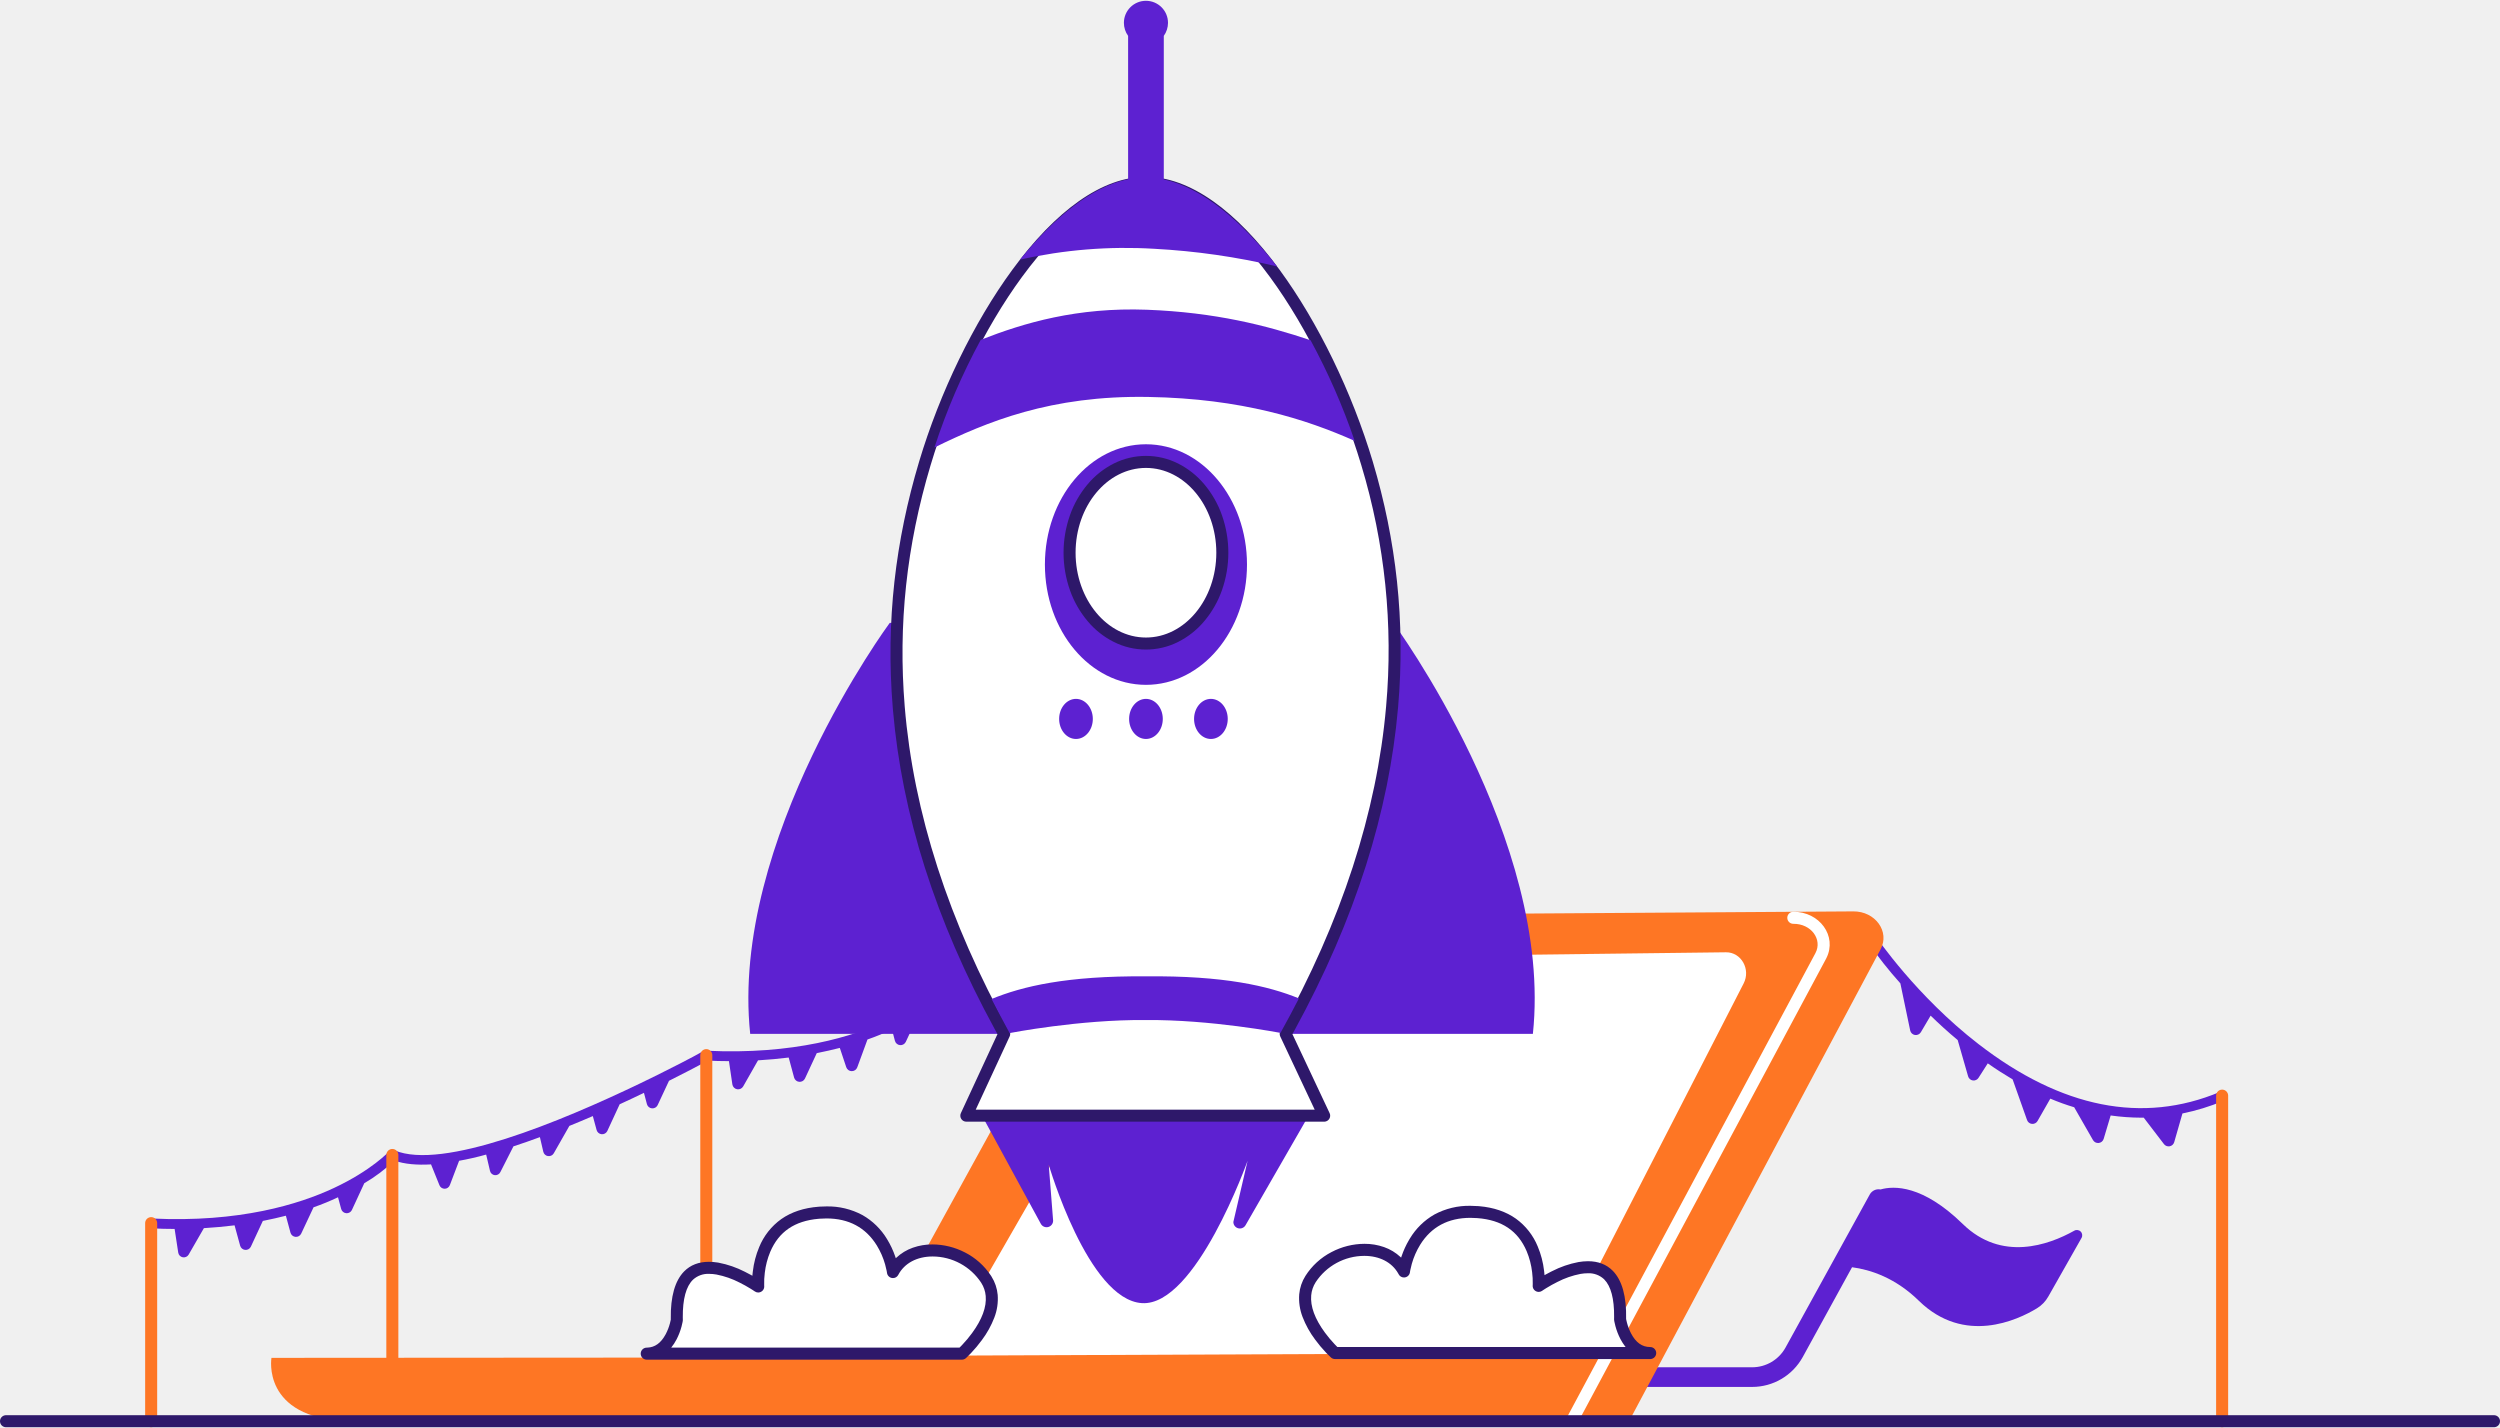
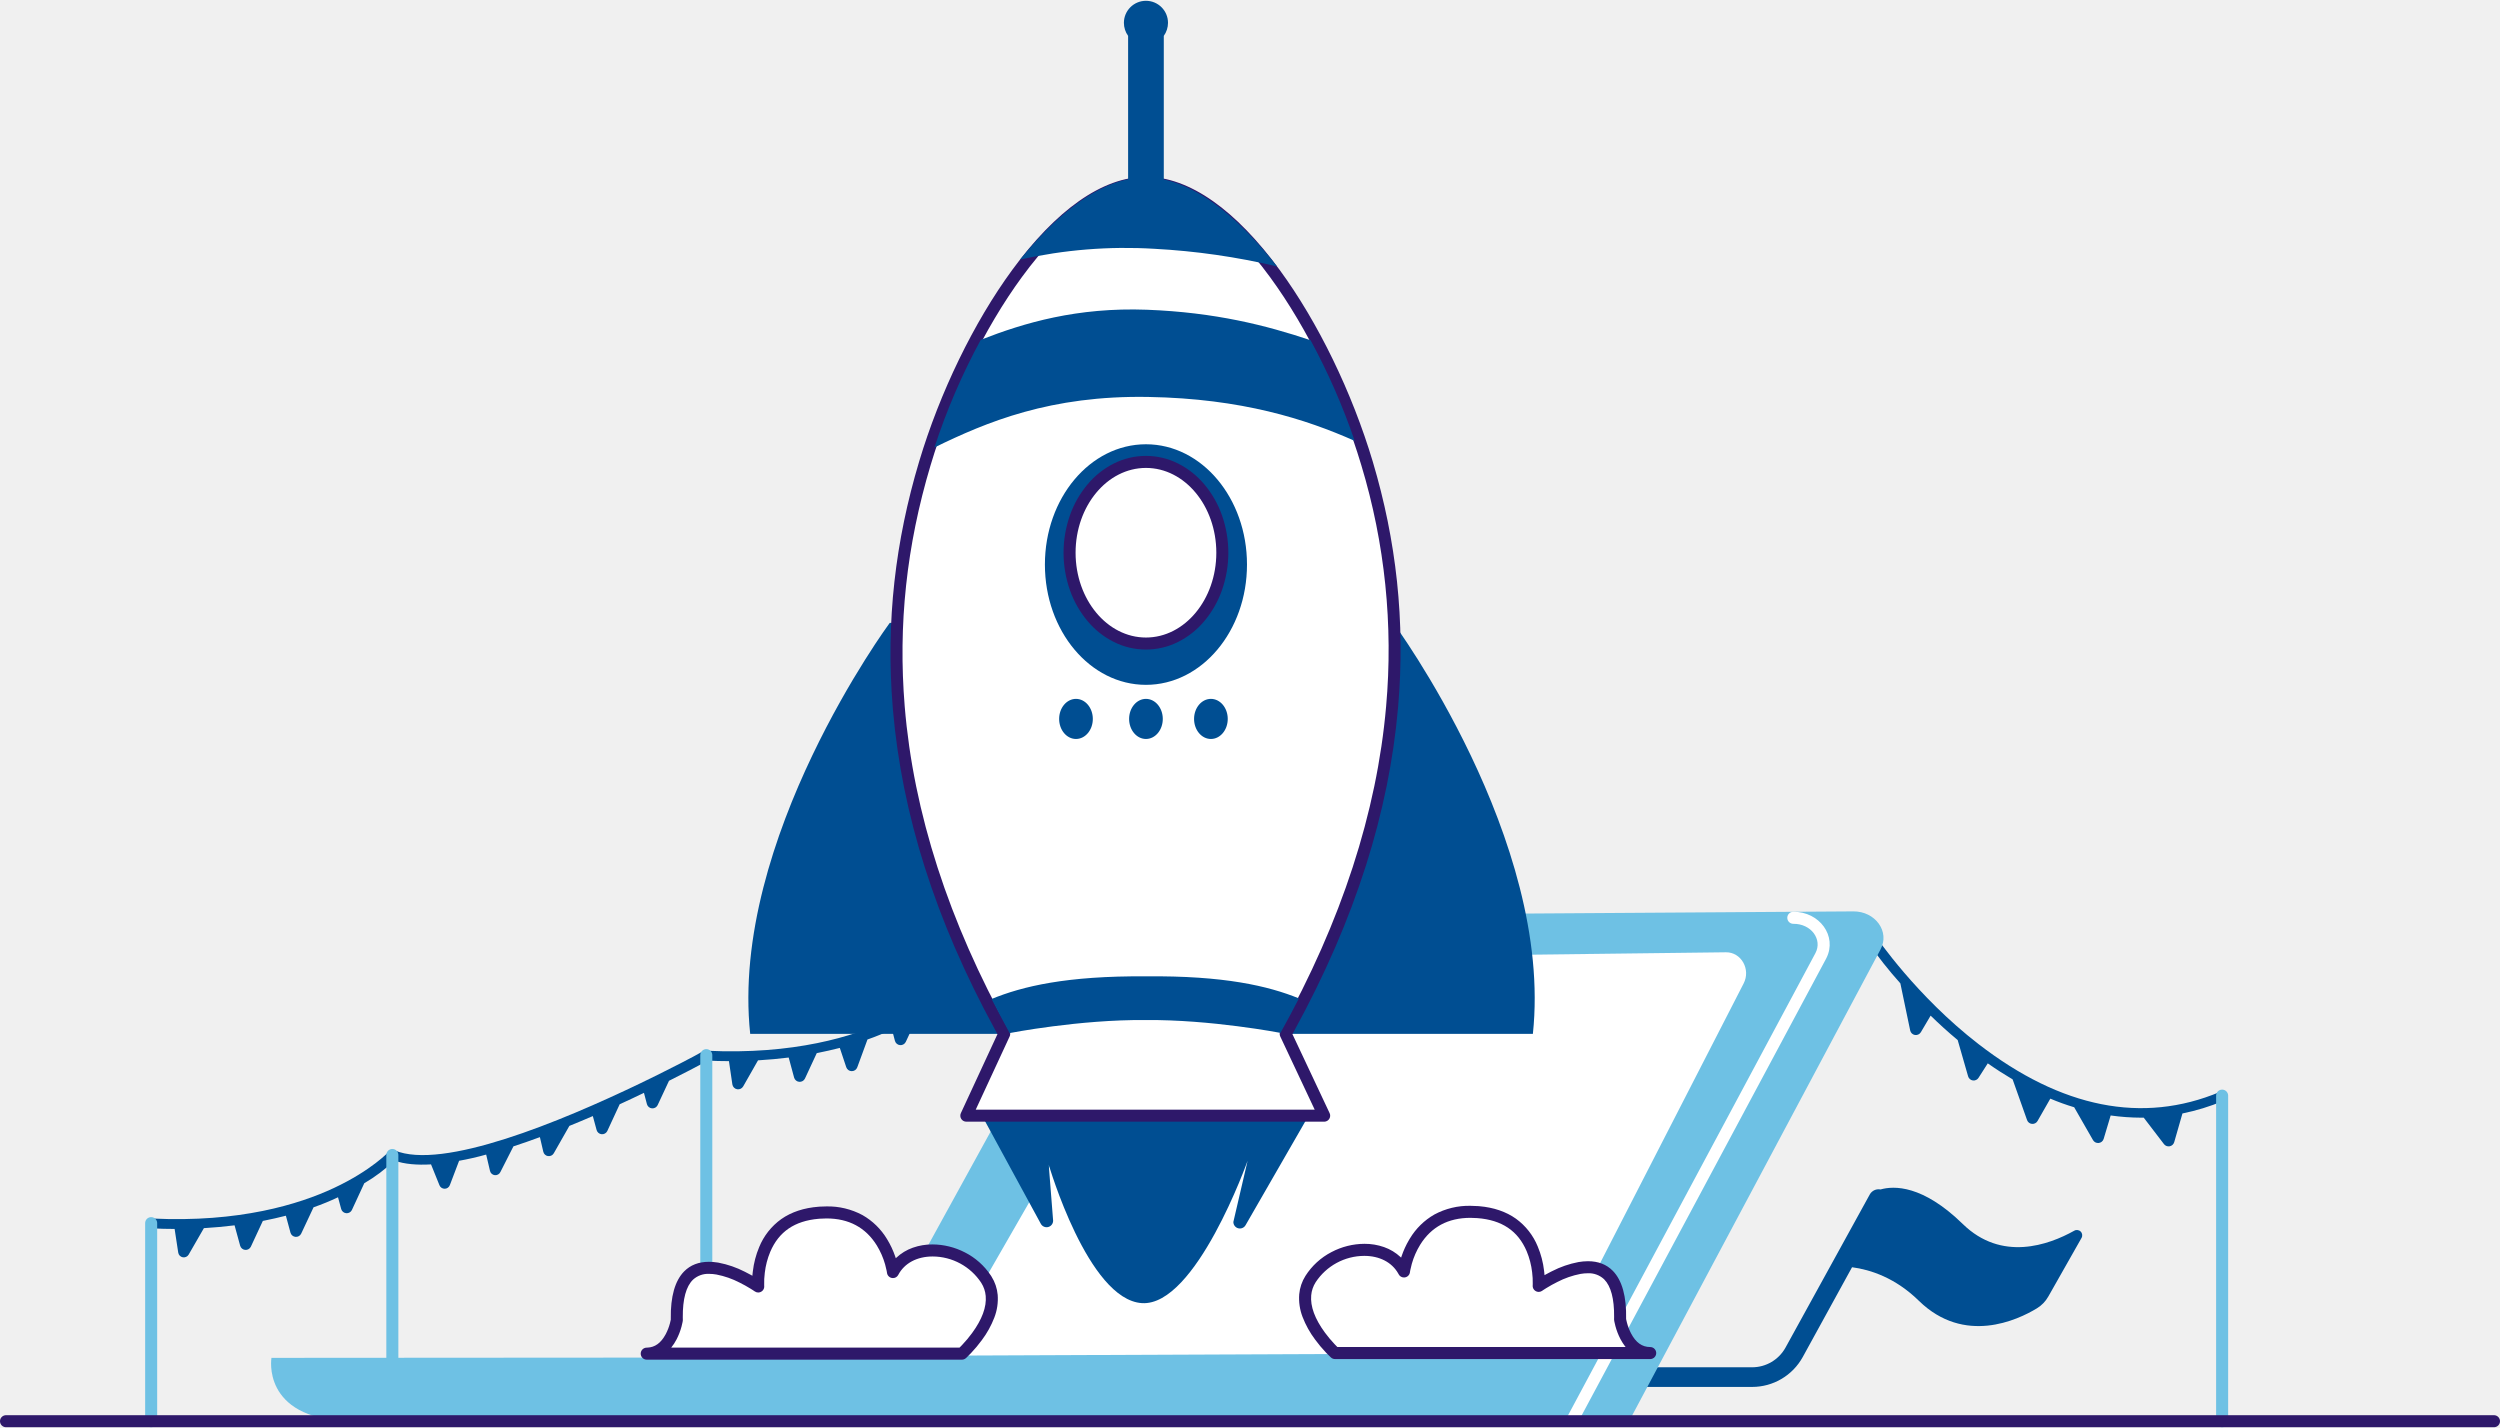
<svg xmlns="http://www.w3.org/2000/svg" viewBox="0 0 1247 711.9">
  <g id="product_launch_solid_II" data-name="product launch/solid_II" transform="translate(2.5)">
    <g id="product_launch_solid_II-2" data-name="product launch/solid_II" transform="translate(-3)">
      <g id="product_launch_solid_II-3" data-name="product launch_solid_II">
-         <path id="flag" d="M302.6,21.456c-12.7,7.1-36.2,15.6-55.6-3.4-20-19.5-34.3-19.1-41-17.2a5.036,5.036,0,0,0-5.3,2.4l-42.1,76.5a19.015,19.015,0,0,1-16.6,9.8H4.9a4.9,4.9,0,1,0,0,9.8H142a28.78,28.78,0,0,0,25.2-14.9l24.6-44.8c9.2,1.2,21.7,5.3,33.4,16.8,22.6,22,49.1,9.6,58.8,3.7a16.13,16.13,0,0,0,5.7-5.9l16.5-29.1A2.652,2.652,0,0,0,302.6,21.456Z" transform="translate(732.5 592.444)" fill="#5d21d1" />
+         <path id="flag" d="M302.6,21.456c-12.7,7.1-36.2,15.6-55.6-3.4-20-19.5-34.3-19.1-41-17.2a5.036,5.036,0,0,0-5.3,2.4l-42.1,76.5a19.015,19.015,0,0,1-16.6,9.8H4.9a4.9,4.9,0,1,0,0,9.8H142a28.78,28.78,0,0,0,25.2-14.9l24.6-44.8c9.2,1.2,21.7,5.3,33.4,16.8,22.6,22,49.1,9.6,58.8,3.7a16.13,16.13,0,0,0,5.7-5.9l16.5-29.1A2.652,2.652,0,0,0,302.6,21.456Z" transform="translate(732.5 592.444)" fill="#004e92" />
        <g id="flags" transform="translate(73 466)">
-           <path id="Path" d="M280.843,1.417a2.43,2.43,0,0,0-3.4-1.1c-.4.2-4.6,2.8-22.9,11.9l-8.4,4.1c-39.9,19.2-98.8,43.6-122.7,33.5a2.443,2.443,0,0,0-2.8.6c-.1.1-8.7,9.4-27.5,18.2-17.3,8.1-47.1,17.3-90.6,15.2a2.362,2.362,0,0,0-2.5,2.8,2.559,2.559,0,0,0,2.4,2.1c3.9.2,7.6.3,11.3.3l1.8,11.8a2.81,2.81,0,0,0,5.2,1l7.6-13.2c5.3-.3,10.4-.8,15.3-1.4l2.8,10.2a2.864,2.864,0,0,0,5.3.5l6-12.9c4.1-.8,7.9-1.7,11.5-2.6l2.3,8.5a2.864,2.864,0,0,0,5.3.5l6.2-13.2a122.609,122.609,0,0,0,12.2-5l1.6,5.9a2.864,2.864,0,0,0,5.3.5l6.2-13.4a80.144,80.144,0,0,0,15-11.3c5.1,1.8,11.3,2.3,18.3,1.9l4.2,10.4a2.778,2.778,0,0,0,5.2-.1l4.6-12.1c4.4-.8,8.9-1.8,13.5-3.1l1.9,8.1a2.76,2.76,0,0,0,5.2.6l6.5-12.8c4.4-1.4,8.8-3,13.2-4.6l1.7,7.3a2.833,2.833,0,0,0,5.2.8l7.8-13.7c3.9-1.6,7.8-3.2,11.7-4.9l1.9,7a2.864,2.864,0,0,0,5.3.5l6.2-13.4c4.2-1.9,8.2-3.8,12.1-5.7l1.5,5.7a2.864,2.864,0,0,0,5.3.5l5.7-12.2c15.5-7.8,18.4-9.6,19.9-10.4A3.181,3.181,0,0,0,280.843,1.417Z" transform="translate(0.857 57.983)" fill="#5d21d1" />
-           <path id="Path-2" data-name="Path" d="M123.443.2a2.443,2.443,0,0,0-2.8.6c-.1.1-8.7,9.4-27.5,18.2-17.3,8.1-47.1,17.3-90.6,15.2A2.362,2.362,0,0,0,.043,37a2.559,2.559,0,0,0,2.4,2.1c3.9.2,7.6.3,11.3.3l1.7,11.6a2.909,2.909,0,0,0,5.4,1l7.4-13c5.3-.3,10.4-.8,15.3-1.4l2.7,10a2.9,2.9,0,0,0,5.4.5l5.9-12.7c4.1-.8,7.9-1.7,11.5-2.6l3.2,9.6a2.915,2.915,0,0,0,5.5.1l5.1-13.9a122.609,122.609,0,0,0,12.2-5l1.5,5.7a2.9,2.9,0,0,0,5.4.5l6.1-13.1a80.144,80.144,0,0,0,15-11.3" transform="translate(277.357 23.9)" fill="#5d21d1" />
-           <path id="Path-3" data-name="Path" d="M179.077,79.877a2.39,2.39,0,0,0-3.2-1.4c-38.5,16.1-79,8-120.3-23.9-31.1-24-50.9-53.3-51.1-53.5a2.544,2.544,0,0,0-3.4-.7,2.544,2.544,0,0,0-.7,3.4,210.417,210.417,0,0,0,16.2,20.5l4.9,23.5a2.892,2.892,0,0,0,5.3.9l4.9-8.3c4.2,4.1,8.7,8.2,13.5,12.2l5.2,18.1a2.873,2.873,0,0,0,5.2.7l4.6-7.2c4.1,2.9,8.2,5.5,12.4,8l7.2,20.3a2.887,2.887,0,0,0,5.2.5l6.4-11.2a113.564,113.564,0,0,0,11.9,4.3l9.4,16.4a2.917,2.917,0,0,0,5.3-.6l3.5-11.7a112.468,112.468,0,0,0,15.3,1.1h1.2l10.1,13.2a2.913,2.913,0,0,0,5.1-1l4.1-14.3a109.057,109.057,0,0,0,20.2-6.2A2.469,2.469,0,0,0,179.077,79.877Z" transform="translate(858.823 0.223)" fill="#5d21d1" />
-           <path id="Path-4" data-name="Path" d="M3,0A3,3,0,0,1,5.995,2.824L6,3v98.8a3,3,0,0,1-5.995.176L0,101.8V3A3,3,0,0,1,3,0Z" transform="translate(-0.1 141.1)" fill="#fe7624" />
-           <path id="Path-5" data-name="Path" d="M3,0A3,3,0,0,1,5.995,2.824L6,3V134.2a3,3,0,0,1-5.995.176L0,134.2V3A3,3,0,0,1,3,0Z" transform="translate(120.2 107.1)" fill="#fe7624" />
-           <path id="Path-6" data-name="Path" d="M3,0A3,3,0,0,1,5.995,2.824L6,3V183.8a3,3,0,0,1-5.995.176L0,183.8V3A3,3,0,0,1,3,0Z" transform="translate(276.8 57.3)" fill="#fe7624" />
-           <path id="Path-7" data-name="Path" d="M3,0A3,3,0,0,1,5.995,2.824L6,3V165.4a3,3,0,0,1-5.995.176L0,165.4V3A3,3,0,0,1,3,0Z" transform="translate(1032.9 77.5)" fill="#fe7624" />
+           <path id="Path" d="M280.843,1.417a2.43,2.43,0,0,0-3.4-1.1c-.4.2-4.6,2.8-22.9,11.9l-8.4,4.1c-39.9,19.2-98.8,43.6-122.7,33.5a2.443,2.443,0,0,0-2.8.6c-.1.1-8.7,9.4-27.5,18.2-17.3,8.1-47.1,17.3-90.6,15.2a2.362,2.362,0,0,0-2.5,2.8,2.559,2.559,0,0,0,2.4,2.1c3.9.2,7.6.3,11.3.3l1.8,11.8a2.81,2.81,0,0,0,5.2,1l7.6-13.2c5.3-.3,10.4-.8,15.3-1.4l2.8,10.2a2.864,2.864,0,0,0,5.3.5l6-12.9c4.1-.8,7.9-1.7,11.5-2.6l2.3,8.5a2.864,2.864,0,0,0,5.3.5l6.2-13.2a122.609,122.609,0,0,0,12.2-5l1.6,5.9a2.864,2.864,0,0,0,5.3.5l6.2-13.4a80.144,80.144,0,0,0,15-11.3c5.1,1.8,11.3,2.3,18.3,1.9l4.2,10.4a2.778,2.778,0,0,0,5.2-.1l4.6-12.1c4.4-.8,8.9-1.8,13.5-3.1l1.9,8.1a2.76,2.76,0,0,0,5.2.6l6.5-12.8c4.4-1.4,8.8-3,13.2-4.6l1.7,7.3a2.833,2.833,0,0,0,5.2.8l7.8-13.7c3.9-1.6,7.8-3.2,11.7-4.9l1.9,7a2.864,2.864,0,0,0,5.3.5l6.2-13.4c4.2-1.9,8.2-3.8,12.1-5.7l1.5,5.7a2.864,2.864,0,0,0,5.3.5l5.7-12.2c15.5-7.8,18.4-9.6,19.9-10.4A3.181,3.181,0,0,0,280.843,1.417Z" transform="translate(0.857 57.983)" fill="#004e92" />
+           <path id="Path-2" data-name="Path" d="M123.443.2a2.443,2.443,0,0,0-2.8.6c-.1.1-8.7,9.4-27.5,18.2-17.3,8.1-47.1,17.3-90.6,15.2A2.362,2.362,0,0,0,.043,37a2.559,2.559,0,0,0,2.4,2.1c3.9.2,7.6.3,11.3.3l1.7,11.6a2.909,2.909,0,0,0,5.4,1l7.4-13c5.3-.3,10.4-.8,15.3-1.4l2.7,10a2.9,2.9,0,0,0,5.4.5l5.9-12.7c4.1-.8,7.9-1.7,11.5-2.6l3.2,9.6a2.915,2.915,0,0,0,5.5.1l5.1-13.9a122.609,122.609,0,0,0,12.2-5l1.5,5.7a2.9,2.9,0,0,0,5.4.5l6.1-13.1a80.144,80.144,0,0,0,15-11.3" transform="translate(277.357 23.9)" fill="#004e92" />
+           <path id="Path-3" data-name="Path" d="M179.077,79.877a2.39,2.39,0,0,0-3.2-1.4c-38.5,16.1-79,8-120.3-23.9-31.1-24-50.9-53.3-51.1-53.5a2.544,2.544,0,0,0-3.4-.7,2.544,2.544,0,0,0-.7,3.4,210.417,210.417,0,0,0,16.2,20.5l4.9,23.5a2.892,2.892,0,0,0,5.3.9l4.9-8.3c4.2,4.1,8.7,8.2,13.5,12.2l5.2,18.1a2.873,2.873,0,0,0,5.2.7l4.6-7.2c4.1,2.9,8.2,5.5,12.4,8l7.2,20.3a2.887,2.887,0,0,0,5.2.5l6.4-11.2a113.564,113.564,0,0,0,11.9,4.3l9.4,16.4a2.917,2.917,0,0,0,5.3-.6l3.5-11.7a112.468,112.468,0,0,0,15.3,1.1h1.2l10.1,13.2a2.913,2.913,0,0,0,5.1-1l4.1-14.3a109.057,109.057,0,0,0,20.2-6.2A2.469,2.469,0,0,0,179.077,79.877Z" transform="translate(858.823 0.223)" fill="#004e92" />
+           <path id="Path-4" data-name="Path" d="M3,0A3,3,0,0,1,5.995,2.824L6,3v98.8a3,3,0,0,1-5.995.176L0,101.8V3A3,3,0,0,1,3,0Z" transform="translate(-0.1 141.1)" fill="#6ec1e4" />
+           <path id="Path-5" data-name="Path" d="M3,0A3,3,0,0,1,5.995,2.824L6,3V134.2a3,3,0,0,1-5.995.176L0,134.2V3A3,3,0,0,1,3,0Z" transform="translate(120.2 107.1)" fill="#6ec1e4" />
+           <path id="Path-6" data-name="Path" d="M3,0A3,3,0,0,1,5.995,2.824L6,3V183.8a3,3,0,0,1-5.995.176L0,183.8V3A3,3,0,0,1,3,0Z" transform="translate(276.8 57.3)" fill="#6ec1e4" />
+           <path id="Path-7" data-name="Path" d="M3,0A3,3,0,0,1,5.995,2.824L6,3V165.4a3,3,0,0,1-5.995.176L0,165.4V3A3,3,0,0,1,3,0Z" transform="translate(1032.9 77.5)" fill="#6ec1e4" />
        </g>
        <g id="laptop_1_" transform="translate(135 454)">
-           <path id="laptop" d="M789.19,0l-362,2.4a14.982,14.982,0,0,0-13.4,7.6L296.99,222.5l-296.8.2s-5.1,29.8,37.6,31.6l640-.8L802.79,19C807.59,10.1,800.19-.1,789.19,0Z" transform="translate(0.71 0.599)" fill="#fe7624" />
+           <path id="laptop" d="M789.19,0l-362,2.4a14.982,14.982,0,0,0-13.4,7.6L296.99,222.5l-296.8.2s-5.1,29.8,37.6,31.6l640-.8L802.79,19C807.59,10.1,800.19-.1,789.19,0Z" transform="translate(0.71 0.599)" fill="#6ec1e4" />
          <path id="screen" d="M0,201.2l305.7-1.3L400.3,15.6C404,8.5,399.1-.1,391.5,0L113.7,3.4Z" transform="translate(334.9 20.999)" fill="#fff" />
          <path id="Path-8" data-name="Path" d="M113.074,0c13.1-.117,22.03,12.112,16.543,23.084l-.171.332-123.8,231.3a3,3,0,0,1-5.371-2.668l.081-.164L124.148,20.6c3.584-6.788-2.091-14.68-11.02-14.6a3,3,0,1,1-.054-6Z" transform="translate(646.899 0.799)" fill="#fff" />
        </g>
        <g id="rocket_3_" transform="translate(373)">
-           <path id="Path-9" data-name="Path" d="M0,0,33.5,61.6A3.267,3.267,0,0,0,39.6,60L37.4,32S57,99.4,83.9,101.1s52.7-71,52.7-71l-7.1,30.5a3.255,3.255,0,0,0,6.1,1.6L171.4,0" transform="translate(113.2 548.9)" fill="#5d21d1" />
-           <path id="Path-10" data-name="Path" d="M70.517,2.3s-79.9,108.2-69.6,205h176.3V0Z" transform="translate(0.783 308.4)" fill="#5d21d1" />
-           <path id="Path-11" data-name="Path" d="M106.7,2.3s79.9,108.2,69.6,205H0V0Z" transform="translate(215.8 308.4)" fill="#5d21d1" />
+           <path id="Path-9" data-name="Path" d="M0,0,33.5,61.6A3.267,3.267,0,0,0,39.6,60L37.4,32S57,99.4,83.9,101.1s52.7-71,52.7-71l-7.1,30.5a3.255,3.255,0,0,0,6.1,1.6L171.4,0" transform="translate(113.2 548.9)" fill="#004e92" />
+           <path id="Path-10" data-name="Path" d="M70.517,2.3s-79.9,108.2-69.6,205h176.3V0Z" transform="translate(0.783 308.4)" fill="#004e92" />
+           <path id="Path-11" data-name="Path" d="M106.7,2.3s79.9,108.2,69.6,205H0V0Z" transform="translate(215.8 308.4)" fill="#004e92" />
          <path id="Path-12" data-name="Path" d="M194.114,424.5c67.7-121.7,60.3-218.3,40.6-284.5-19.8-66.2-66.2-140-110.3-140s-90.5,73.8-110.3,140-28.1,162.8,39.6,284.5l-18.9,40.8h178.5l-19.2-40.8Z" transform="translate(74.686 91.2)" fill="#fff" />
          <path id="Path_2_" d="M216.327,471.3H37.826a3,3,0,0,1-2.722-4.262L53.364,427.62l-1.126-2.046c-7.471-13.66-14.229-27.458-20.086-41.011a427.659,427.659,0,0,1-15.069-40.2A379.514,379.514,0,0,1,6.847,304.935a348.758,348.758,0,0,1-5.589-38.674l-.133-1.579C.25,254.036-.117,243.316.033,232.821c.148-10.3.8-20.707,1.936-30.93,1.113-10.008,2.726-20.159,4.8-30.169,2.02-9.771,4.539-19.723,7.487-29.581,10.374-34.684,27.32-69.58,46.492-95.739,10.9-14.871,22.071-26.393,33.2-34.245C105.387,4.09,116.651,0,127.427,0S149.466,4.09,160.9,12.157c11.134,7.852,22.305,19.373,33.2,34.245,19.173,26.16,36.119,61.056,46.493,95.743,2.913,9.789,5.4,19.7,7.378,29.46,2.029,9.986,3.6,20.131,4.669,30.154,1.091,10.231,1.695,20.656,1.793,30.986.1,10.523-.321,21.274-1.252,31.955a350.841,350.841,0,0,1-5.652,38.993,383.143,383.143,0,0,1-10.354,39.789,432.855,432.855,0,0,1-15.239,40.608c-5.923,13.694-12.756,27.64-20.309,41.449l-1.142,2.073,18.548,39.413a2.956,2.956,0,0,1-.138,2.814,2.99,2.99,0,0,1-2.4,1.459ZM127.427,6c-9.664,0-19.943,3.853-30.551,11.451-10.439,7.477-20.967,18.41-31.291,32.5C46.8,75.575,30.186,109.8,20,143.86,7.974,184.069,3.756,223.43,7.1,264.192c4.344,52.886,21.921,107.34,52.244,161.85a3.008,3.008,0,0,1,.1,2.719L42.521,465.3H211.6l-17.186-36.523a2.992,2.992,0,0,1,0-2.552l.094-.183c30.375-54.6,48.109-109.063,52.709-161.865A317.74,317.74,0,0,0,234.852,143.86c-10.186-34.055-26.8-68.284-45.583-93.911-10.325-14.087-20.853-25.02-31.292-32.5C147.369,9.853,137.091,6,127.427,6Z" transform="translate(71.674 88.2)" fill="#2e186a" />
-           <ellipse id="Oval" cx="50.4" cy="60" rx="50.4" ry="60" transform="translate(148.7 221.6)" fill="#5d21d1" />
-           <ellipse id="Oval-2" data-name="Oval" cx="8.4" cy="10" rx="8.4" ry="10" transform="translate(190.7 348.6)" fill="#5d21d1" />
-           <ellipse id="Oval-3" data-name="Oval" cx="8.4" cy="10" rx="8.4" ry="10" transform="translate(223.1 348.6)" fill="#5d21d1" />
-           <ellipse id="Oval-4" data-name="Oval" cx="8.4" cy="10" rx="8.4" ry="10" transform="translate(155.8 348.6)" fill="#5d21d1" />
+           <ellipse id="Oval" cx="50.4" cy="60" rx="50.4" ry="60" transform="translate(148.7 221.6)" fill="#004e92" />
+           <ellipse id="Oval-2" data-name="Oval" cx="8.4" cy="10" rx="8.4" ry="10" transform="translate(190.7 348.6)" fill="#004e92" />
+           <ellipse id="Oval-3" data-name="Oval" cx="8.4" cy="10" rx="8.4" ry="10" transform="translate(223.1 348.6)" fill="#004e92" />
+           <ellipse id="Oval-4" data-name="Oval" cx="8.4" cy="10" rx="8.4" ry="10" transform="translate(155.8 348.6)" fill="#004e92" />
          <ellipse id="Oval-5" data-name="Oval" cx="38.1" cy="45.3" rx="38.1" ry="45.3" transform="translate(161 230.4)" fill="#fff" />
          <path id="Oval_2_" d="M41.1,96.6a35.71,35.71,0,0,1-16.051-3.81A41.224,41.224,0,0,1,11.991,82.414,49.391,49.391,0,0,1,3.212,67.057a56.369,56.369,0,0,1,0-37.514,49.393,49.393,0,0,1,8.779-15.358A41.225,41.225,0,0,1,25.049,3.81a35.713,35.713,0,0,1,32.1,0A41.223,41.223,0,0,1,70.209,14.186a49.393,49.393,0,0,1,8.778,15.358,56.371,56.371,0,0,1,0,37.514,49.391,49.391,0,0,1-8.778,15.357A41.223,41.223,0,0,1,57.151,92.79,35.71,35.71,0,0,1,41.1,96.6ZM41.1,6C21.746,6,6,24.976,6,48.3S21.746,90.6,41.1,90.6,76.2,71.625,76.2,48.3,60.455,6,41.1,6Z" transform="translate(158 227.4)" fill="#2e186a" />
-           <path id="Path-13" data-name="Path" d="M71.7,89.1V17.5A11.2,11.2,0,0,0,73.8,11a11,11,0,0,0-22,0,11.2,11.2,0,0,0,2.1,6.5V89c-18.5,3.8-37,19.3-53.9,40.1a239.042,239.042,0,0,1,67-5.4,345.825,345.825,0,0,1,61.2,8.8C110.7,110.1,91.1,93.3,71.7,89.1Z" transform="translate(136.3 0.4)" fill="#5d21d1" />
-           <path id="Path-14" data-name="Path" d="M187.6,15.343c-22.1-7.4-47.5-13.9-81.6-15.2-34.8-1.3-61.2,6.5-82.9,15A320.817,320.817,0,0,0,0,68.843c26-12.7,57.9-26.1,106.8-25.2,46.5.8,78.5,11.1,102.8,21.9A322.659,322.659,0,0,0,187.6,15.343Z" transform="translate(93.6 154.357)" fill="#5d21d1" />
-           <path id="Path-15" data-name="Path" d="M144.1,28.222c3.2-5.8,6.3-11.5,9.2-17.2C138,4.822,116-.378,76.9.022c-39.5-.3-61.6,5-76.9,11.3,2.9,5.6,5.9,11.3,9,17,0,0,34.7-6.8,67.8-6.5C109.4,21.522,144.1,28.222,144.1,28.222Z" transform="translate(122.1 486.978)" fill="#5d21d1" />
+           <path id="Path-13" data-name="Path" d="M71.7,89.1V17.5A11.2,11.2,0,0,0,73.8,11a11,11,0,0,0-22,0,11.2,11.2,0,0,0,2.1,6.5V89c-18.5,3.8-37,19.3-53.9,40.1a239.042,239.042,0,0,1,67-5.4,345.825,345.825,0,0,1,61.2,8.8C110.7,110.1,91.1,93.3,71.7,89.1Z" transform="translate(136.3 0.4)" fill="#004e92" />
+           <path id="Path-14" data-name="Path" d="M187.6,15.343c-22.1-7.4-47.5-13.9-81.6-15.2-34.8-1.3-61.2,6.5-82.9,15A320.817,320.817,0,0,0,0,68.843c26-12.7,57.9-26.1,106.8-25.2,46.5.8,78.5,11.1,102.8,21.9A322.659,322.659,0,0,0,187.6,15.343Z" transform="translate(93.6 154.357)" fill="#004e92" />
+           <path id="Path-15" data-name="Path" d="M144.1,28.222c3.2-5.8,6.3-11.5,9.2-17.2C138,4.822,116-.378,76.9.022c-39.5-.3-61.6,5-76.9,11.3,2.9,5.6,5.9,11.3,9,17,0,0,34.7-6.8,67.8-6.5C109.4,21.522,144.1,28.222,144.1,28.222Z" transform="translate(122.1 486.978)" fill="#004e92" />
        </g>
        <g id="clouds" transform="translate(320 601)">
          <path id="cloud_1_" d="M172.136,70.439H14.936s-22.6-20.3-12.2-36.9,37.7-20.6,46.6-3.8c0,0,3.9-32.1,36.8-29.6,33,2.5,30.4,36.8,30.4,36.8s41.7-29.5,40.6,16.6C157.036,53.439,159.636,70.439,172.136,70.439Z" transform="translate(331.464 3.461)" fill="#fff" />
          <path id="cloud_2_" d="M175.139,76.442H17.939a3,3,0,0,1-2.005-.769c-.308-.277-.983-.9-2.045-2l-.46-.481A66.383,66.383,0,0,1,8.05,66.764a46.6,46.6,0,0,1-6.3-11.352A26.03,26.03,0,0,1,.09,44.125,20.621,20.621,0,0,1,3.2,34.949,33.746,33.746,0,0,1,16.189,23.075a35.576,35.576,0,0,1,16.427-4.118,28.994,28.994,0,0,1,9.79,1.63,23.209,23.209,0,0,1,8.24,5l.268.261.226-.684A43.553,43.553,0,0,1,54.9,16.952l.4-.66A33.763,33.763,0,0,1,67.522,4.331,36.426,36.426,0,0,1,85.5,0c1.257,0,2.558.05,3.867.15L89.9.193c7.2.621,13.363,2.725,18.317,6.252a32.045,32.045,0,0,1,10.847,13.848,44.6,44.6,0,0,1,3.162,12.092c.09.741.164,1.47.219,2.167l0,.046.633-.356c.752-.419,1.532-.836,2.319-1.237l.8-.4a48.739,48.739,0,0,1,13.146-4.54,28.565,28.565,0,0,1,4.791-.43c5.1,0,9.257,1.613,12.372,4.794,4.641,4.741,6.874,12.811,6.636,23.985l.016.1.08.417c.088.433.206.928.341,1.433a25.984,25.984,0,0,0,2,5.211c2.4,4.623,5.528,6.87,9.563,6.87l.2.005a3,3,0,0,1,0,5.989l-.2.005ZM32.538,24.973A29.105,29.105,0,0,0,8.281,38.134a14.48,14.48,0,0,0-2.215,6.529c-.492,5.46,1.8,11.7,6.825,18.554a60.344,60.344,0,0,0,4.891,5.845c.354.374.714.743,1.1,1.128l.254.25H162.912l-.373-.472a24.417,24.417,0,0,1-2.107-3.29l-.18-.342a31.976,31.976,0,0,1-2.466-6.417c-.2-.729-.366-1.464-.491-2.124l-.034-.185c-.032-.177-.058-.339-.077-.481l-.021-.158-.02-.223,0-.355,0-.1.016-.92c.08-9-1.581-15.282-4.936-18.671l-.187-.184a11.135,11.135,0,0,0-8.013-2.878,21.913,21.913,0,0,0-3.666.334,42.825,42.825,0,0,0-11.5,4.006c-1.867.923-3.721,1.951-5.509,3.057-.334.207-.665.416-.985.622l-.7.459-.534.363a2.962,2.962,0,0,1-1.582.464,3.047,3.047,0,0,1-2.225-.978,2.951,2.951,0,0,1-.777-2.256l.013-.247.016-.439a40.1,40.1,0,0,0-.31-5.916,38.651,38.651,0,0,0-2.725-10.467C109.2,12.461,101.142,7.059,88.911,6.133,87.747,6.044,86.6,6,85.487,6,74.366,6,65.925,10.525,60.4,19.452a37.789,37.789,0,0,0-4.148,9.472c-.309,1.074-.562,2.119-.751,3.108-.077.4-.123.678-.149.841l-.058.407a2.971,2.971,0,0,1-2.976,2.465,2.936,2.936,0,0,1-2.627-1.6l-.228-.415C46.3,28.165,40.136,24.972,32.538,24.973Z" transform="translate(328.461 0.459)" fill="#2e186a" />
          <path id="cloud" d="M0,70.439H157.2s22.6-20.3,12.2-36.9-37.7-20.6-46.6-3.8c0,0-3.9-32.1-36.8-29.6-33,2.5-30.4,36.8-30.4,36.8S13.9,7.439,15,53.539C15.1,53.439,12.5,70.339,0,70.439Z" transform="translate(3.1 3.761)" fill="#fff" />
          <path id="cloud_2_2" data-name="cloud_2_" d="M160.2,76.442H3a3,3,0,0,1-.023-6l.311-.007c3.8-.143,6.782-2.294,9.1-6.577l.173-.326a25.893,25.893,0,0,0,2-5.188c.159-.589.294-1.166.39-1.668L15,56.41l-.008-.46c-.167-10.962,2.081-18.888,6.681-23.558,3.111-3.158,7.261-4.76,12.337-4.76a28.138,28.138,0,0,1,4.341.356l.45.074A48.741,48.741,0,0,1,51.942,32.6c1.04.514,2.09,1.066,3.119,1.639l.632.356.049-.573c.035-.384.071-.739.11-1.084l.065-.555a44.6,44.6,0,0,1,3.162-12.092A32,32,0,0,1,70.1,6.323C75.144,2.784,81.427.707,88.773.15l.551-.04C90.443.037,91.558,0,92.639,0a36.428,36.428,0,0,1,17.978,4.331,33.763,33.763,0,0,1,12.226,11.962A43.192,43.192,0,0,1,127,25.167l.226.684.269-.261a23.209,23.209,0,0,1,8.24-5,28.993,28.993,0,0,1,9.789-1.631,35.584,35.584,0,0,1,16.142,3.969A33.9,33.9,0,0,1,174.58,34.384l.362.565a20.62,20.62,0,0,1,3.107,9.176,26.032,26.032,0,0,1-1.66,11.287,46.59,46.59,0,0,1-6.3,11.352,66.29,66.29,0,0,1-5.378,6.429c-1.123,1.183-1.9,1.921-2.26,2.256l-.246.224A2.991,2.991,0,0,1,160.2,76.442ZM34.117,33.643A11.135,11.135,0,0,0,26.1,36.52c-3.481,3.34-5.2,9.684-5.124,18.854l.014.912.006.12,0,.344-.021.223-.02.158c-.013.089-.029.194-.048.306l-.065.358c-.123.646-.293,1.377-.491,2.114A31.931,31.931,0,0,1,17.886,66.3a24.194,24.194,0,0,1-2.672,4.11l-.023.028H159c.17-.166.344-.339.517-.515l.551-.564.287-.3a60.353,60.353,0,0,0,4.891-5.845c5.02-6.852,7.316-13.095,6.825-18.554a14.481,14.481,0,0,0-2.215-6.529A29.1,29.1,0,0,0,145.6,24.973c-7.81,0-14.061,3.343-17.15,9.173l-.087.155a2.9,2.9,0,0,1-2.54,1.443,2.985,2.985,0,0,1-3-2.641l-.049-.337-.131-.734c-.19-.989-.443-2.034-.751-3.108a37.789,37.789,0,0,0-4.148-9.472C112.214,10.525,103.772,6,92.651,6c-1.108,0-2.26.045-3.424.133l-.523.043C76.762,7.219,68.876,12.607,64.6,22.646a38.65,38.65,0,0,0-2.725,10.467,39.173,39.173,0,0,0-.3,6.251l.026.517a2.944,2.944,0,0,1-.839,2.145,3.056,3.056,0,0,1-2.171.921,2.972,2.972,0,0,1-1.722-.558l-.394-.269-.7-.459-.074-.048-.237-.152-.673-.422c-1.783-1.1-3.636-2.132-5.508-3.057a42.824,42.824,0,0,0-11.5-4.006A21.906,21.906,0,0,0,34.117,33.643Z" transform="translate(0.1 0.759)" fill="#2e186a" />
        </g>
        <path id="line" d="M1244,0a3,3,0,0,1,.176,5.995L1244,6H3A3,3,0,0,1,2.824.005L3,0Z" transform="translate(0.5 705.9)" fill="#2e186a" />
      </g>
    </g>
  </g>
</svg>
